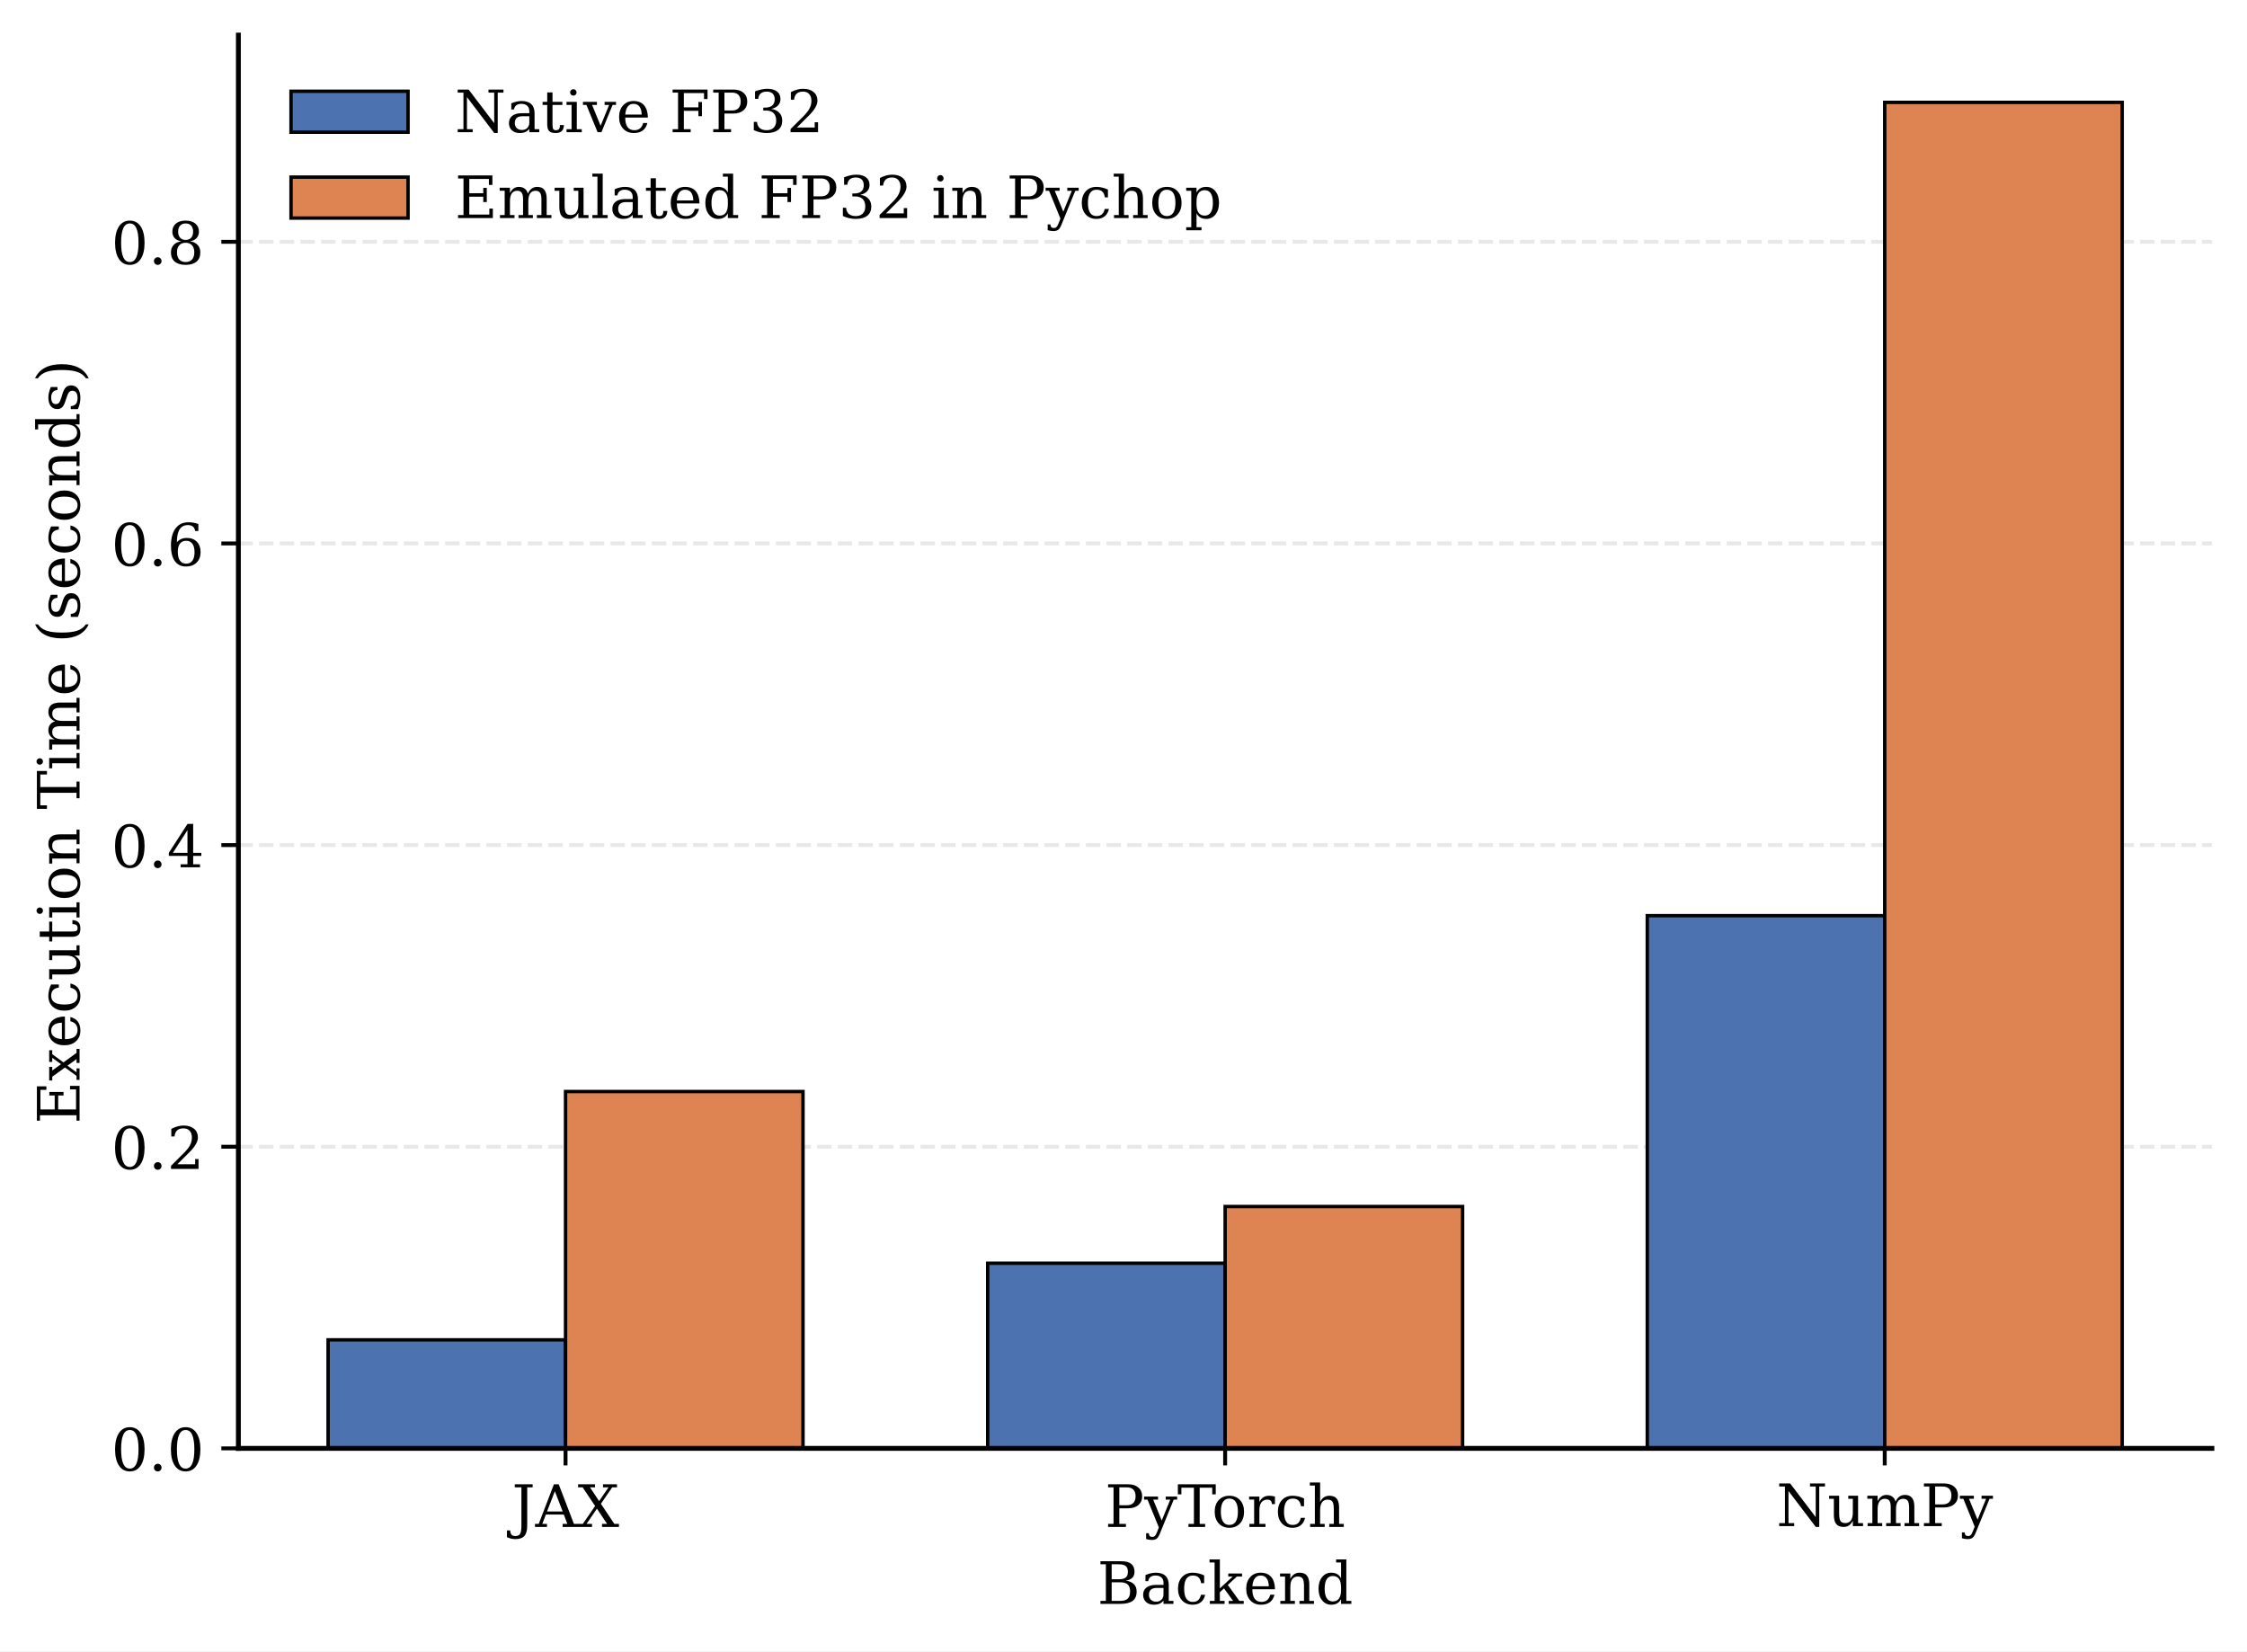
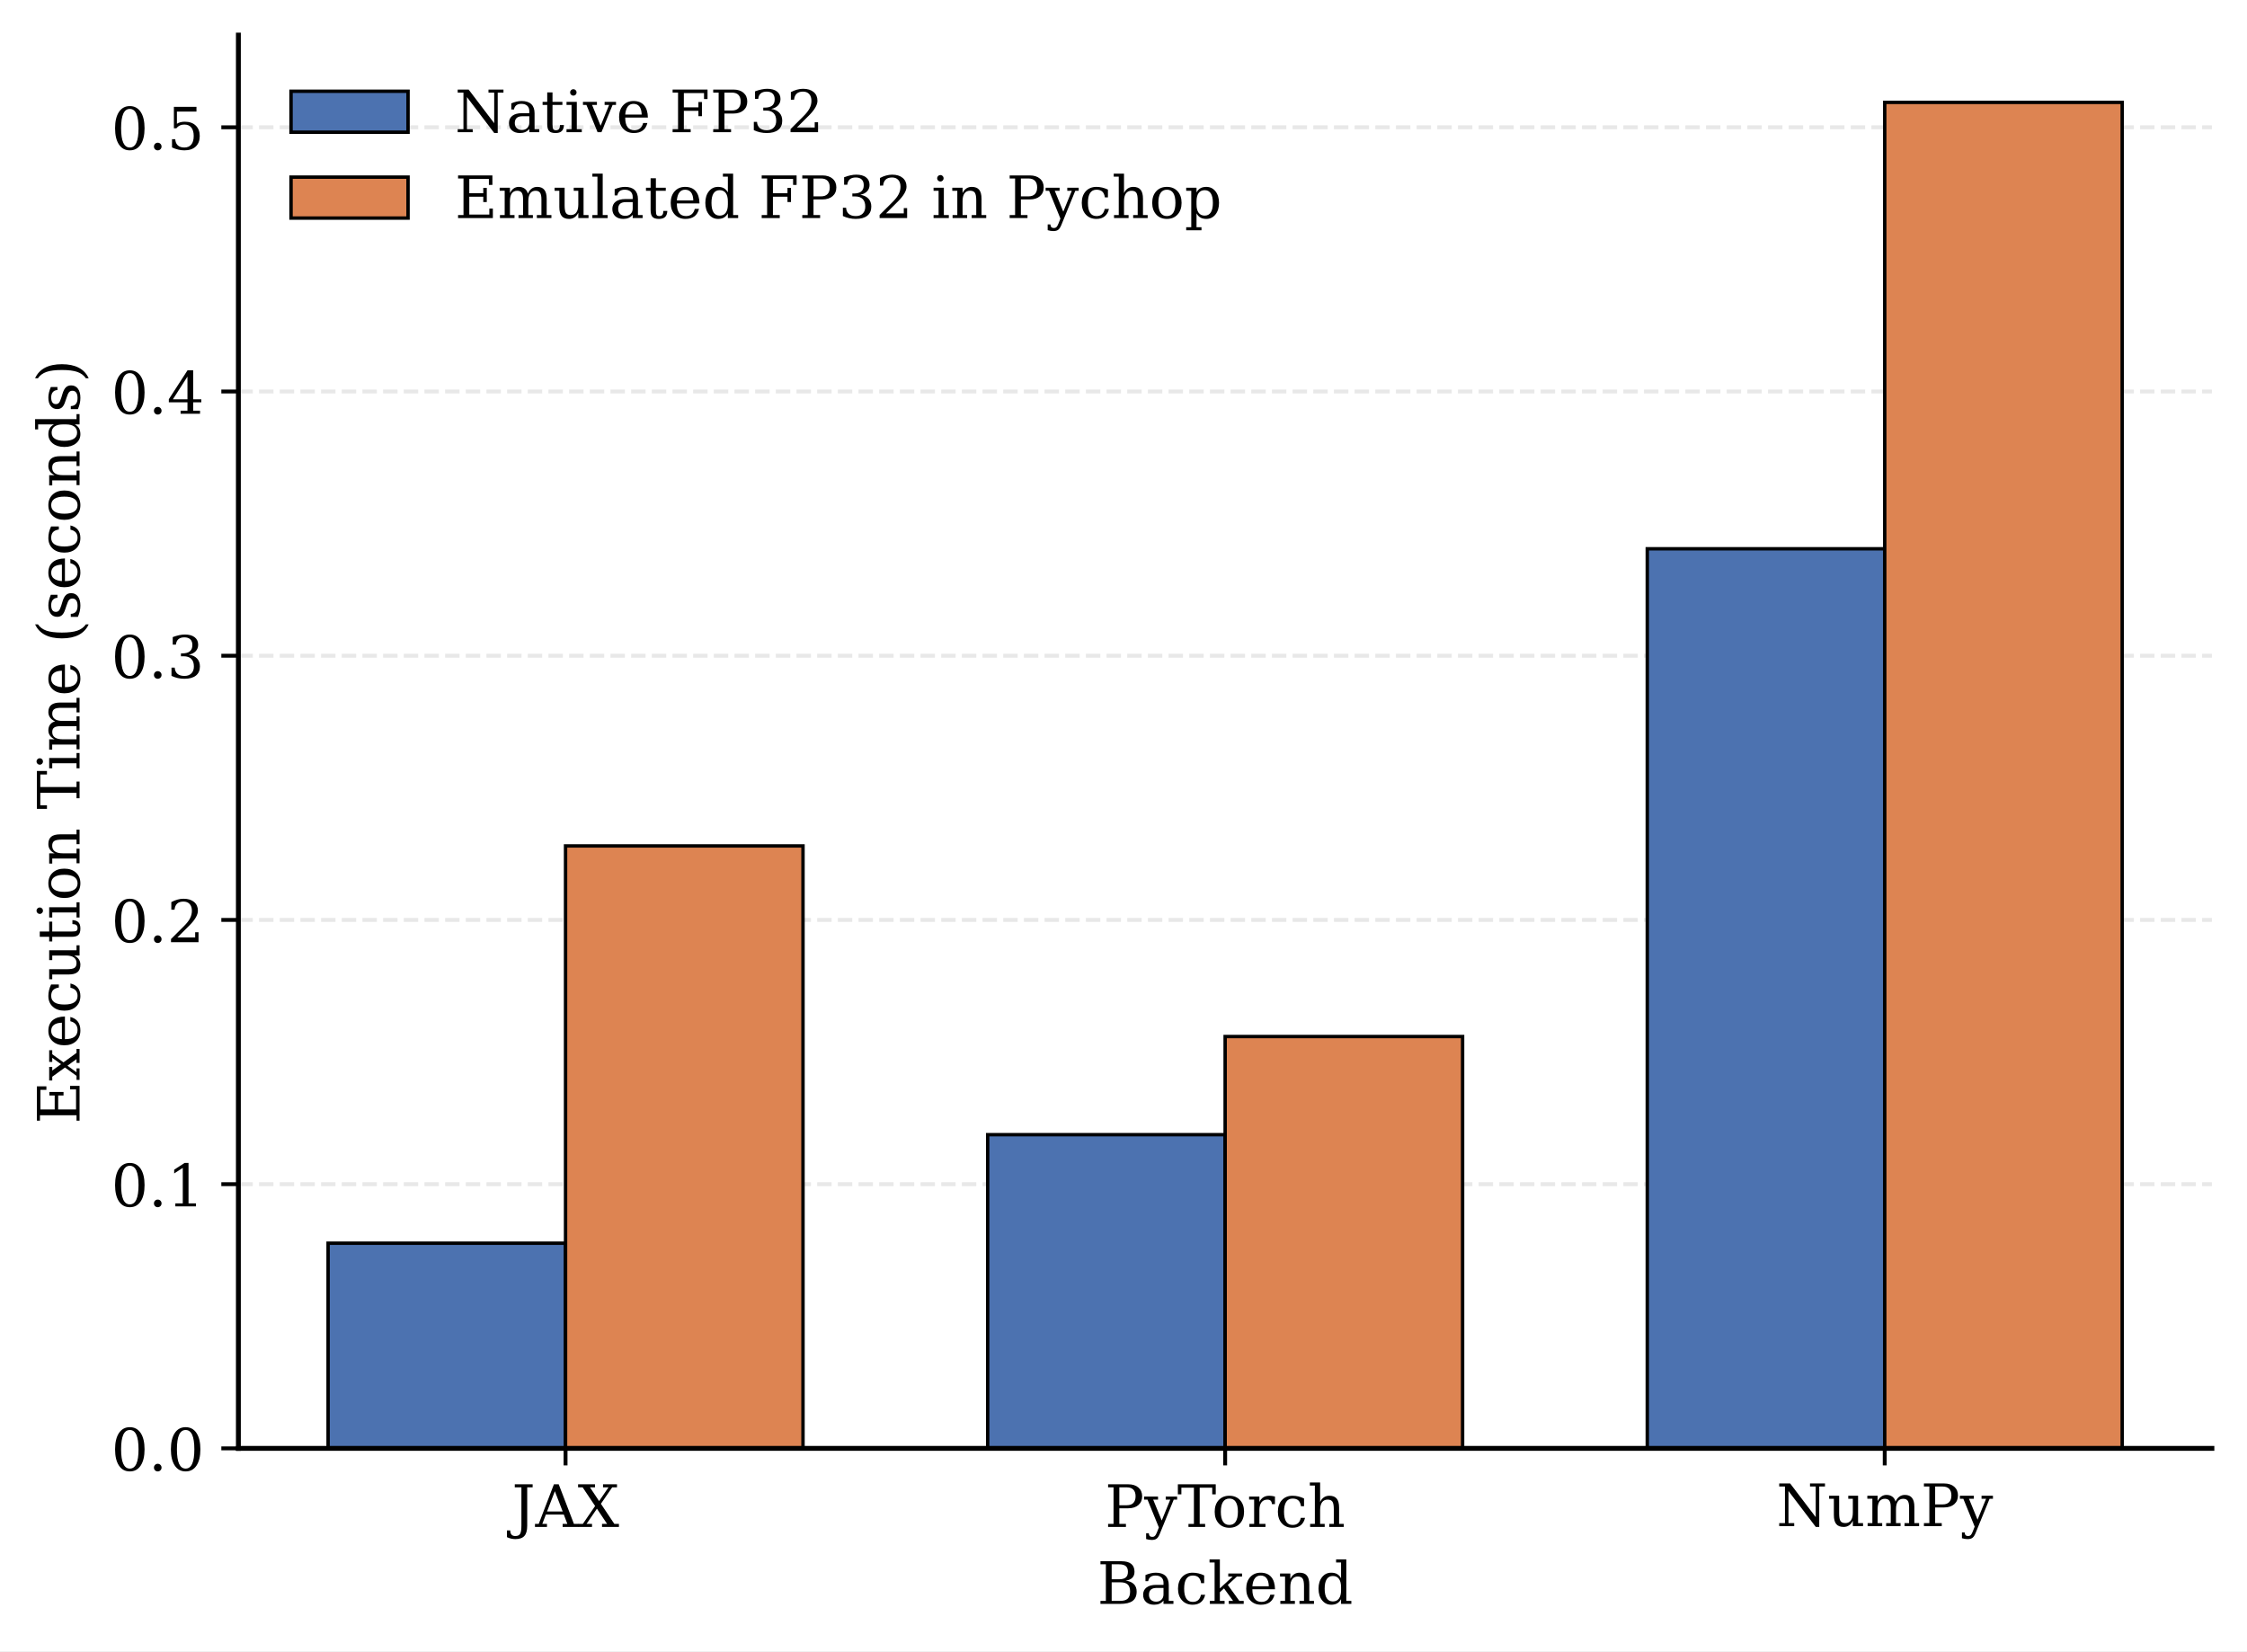
<svg xmlns="http://www.w3.org/2000/svg" xmlns:xlink="http://www.w3.org/1999/xlink" width="460.907pt" height="338.687pt" viewBox="0 0 460.907 338.687" version="1.1">
  <defs>
    <style type="text/css">*{stroke-linejoin: round; stroke-linecap: butt}</style>
  </defs>
  <g id="figure_1">
    <g id="patch_1">
      <path d="M 0 338.687  L 460.907 338.687  L 460.907 0  L 0 0  z " style="fill: #ffffff" />
    </g>
    <g id="axes_1">
      <g id="patch_2">
        <path d="M 48.898 297.089  L 453.707 297.089  L 453.707 7.2  L 48.898 7.2  z " style="fill: #ffffff" />
      </g>
      <g id="matplotlib.axis_1">
        <g id="xtick_1">
          <g id="line2d_1">
            <defs>
-               <path id="md83a5a7b85" d="M 0 0  L 0 3.5  " style="stroke: #000000; stroke-width: 0.8" />
-             </defs>
-             <g>
-               <use xlink:href="#md83a5a7b85" x="116.005" y="297.089" style="stroke: #000000; stroke-width: 0.8" />
+               <path id="mfe5798278b" d="M 0 0  L 0 3.5  " style="stroke: #000000; stroke-width: 0.8" />
+             </defs>
+             <g>
+               <use xlink:href="#mfe5798278b" x="116.005" y="297.089" style="stroke: #000000; stroke-width: 0.8" />
            </g>
          </g>
          <g id="text_1">
            <g transform="translate(104.9949 313.2069) scale(0.12 -0.12)">
              <defs>
                <path id="DejaVuSerif-4a" d="M -538 -1119  L -538 -384  L -181 -384  Q -172 -694 -34 -845  Q 103 -997 378 -997  Q 750 -997 897 -762  Q 1044 -528 1044 153  L 1044 4331  L 319 4331  L 319 4666  L 2272 4666  L 2272 4331  L 1678 4331  L 1678 128  Q 1678 -644 1368 -987  Q 1059 -1331 372 -1331  Q 150 -1331 -79 -1278  Q -309 -1225 -538 -1119  z " transform="scale(0.015625)" />
                <path id="DejaVuSerif-41" d="M 1281 1691  L 2994 1691  L 2138 3909  L 1281 1691  z M -38 0  L -38 331  L 372 331  L 2034 4666  L 2559 4666  L 4225 331  L 4684 331  L 4684 0  L 2988 0  L 2988 331  L 3506 331  L 3116 1356  L 1153 1356  L 763 331  L 1275 331  L 1275 0  L -38 0  z " transform="scale(0.015625)" />
                <path id="DejaVuSerif-58" d="M 2119 1997  L 978 331  L 1581 331  L 1581 0  L 38 0  L 38 331  L 575 331  L 1919 2291  L 556 4331  L 56 4331  L 56 4666  L 1906 4666  L 1906 4331  L 1356 4331  L 2356 2828  L 3384 4331  L 2784 4331  L 2784 4666  L 4313 4666  L 4313 4331  L 3788 4331  L 2553 2534  L 4025 331  L 4525 331  L 4525 0  L 2675 0  L 2675 331  L 3231 331  L 2119 1997  z " transform="scale(0.015625)" />
              </defs>
              <use xlink:href="#DejaVuSerif-4a" />
              <use xlink:href="#DejaVuSerif-41" transform="translate(40.08789 0)" />
              <use xlink:href="#DejaVuSerif-58" transform="translate(112.3047 0)" />
            </g>
          </g>
        </g>
        <g id="xtick_2">
          <g id="line2d_2">
            <g>
-               <use xlink:href="#md83a5a7b85" x="251.302" y="297.089" style="stroke: #000000; stroke-width: 0.8" />
+               <use xlink:href="#mfe5798278b" x="251.302" y="297.089" style="stroke: #000000; stroke-width: 0.8" />
            </g>
          </g>
          <g id="text_2">
            <g transform="translate(226.6337 313.2069) scale(0.12 -0.12)">
              <defs>
                <path id="DejaVuSerif-50" d="M 1581 2375  L 2406 2375  Q 2872 2375 3115 2626  Q 3359 2878 3359 3353  Q 3359 3831 3115 4081  Q 2872 4331 2406 4331  L 1581 4331  L 1581 2375  z M 353 0  L 353 331  L 947 331  L 947 4331  L 353 4331  L 353 4666  L 2559 4666  Q 3259 4666 3668 4311  Q 4078 3956 4078 3353  Q 4078 2753 3668 2397  Q 3259 2041 2559 2041  L 1581 2041  L 1581 331  L 2303 331  L 2303 0  L 353 0  z " transform="scale(0.015625)" />
                <path id="DejaVuSerif-79" d="M 1381 -609  L 1600 -56  L 359 2988  L -19 2988  L -19 3322  L 1509 3322  L 1509 2988  L 978 2988  L 1913 703  L 2847 2988  L 2350 2988  L 2350 3322  L 3597 3322  L 3597 2988  L 3225 2988  L 1703 -750  Q 1547 -1138 1356 -1280  Q 1166 -1422 819 -1422  Q 672 -1422 517 -1397  Q 363 -1372 206 -1325  L 206 -691  L 500 -691  Q 519 -903 608 -995  Q 697 -1088 884 -1088  Q 1056 -1088 1161 -992  Q 1266 -897 1381 -609  z " transform="scale(0.015625)" />
                <path id="DejaVuSerif-54" d="M 1222 0  L 1222 331  L 1819 331  L 1819 4294  L 447 4294  L 447 3566  L 63 3566  L 63 4666  L 4206 4666  L 4206 3566  L 3822 3566  L 3822 4294  L 2450 4294  L 2450 331  L 3047 331  L 3047 0  L 1222 0  z " transform="scale(0.015625)" />
                <path id="DejaVuSerif-6f" d="M 1925 219  Q 2388 219 2623 584  Q 2859 950 2859 1663  Q 2859 2375 2623 2739  Q 2388 3103 1925 3103  Q 1463 3103 1227 2739  Q 991 2375 991 1663  Q 991 950 1228 584  Q 1466 219 1925 219  z M 1925 -91  Q 1200 -91 759 389  Q 319 869 319 1663  Q 319 2456 758 2934  Q 1197 3413 1925 3413  Q 2653 3413 3092 2934  Q 3531 2456 3531 1663  Q 3531 869 3092 389  Q 2653 -91 1925 -91  z " transform="scale(0.015625)" />
                <path id="DejaVuSerif-72" d="M 3059 3328  L 3059 2497  L 2728 2497  Q 2713 2744 2591 2866  Q 2469 2988 2234 2988  Q 1809 2988 1582 2694  Q 1356 2400 1356 1850  L 1356 331  L 2022 331  L 2022 0  L 263 0  L 263 331  L 781 331  L 781 2994  L 231 2994  L 231 3322  L 1356 3322  L 1356 2731  Q 1525 3078 1790 3245  Q 2056 3413 2438 3413  Q 2578 3413 2733 3391  Q 2888 3369 3059 3328  z " transform="scale(0.015625)" />
                <path id="DejaVuSerif-63" d="M 3291 997  Q 3169 466 2822 187  Q 2475 -91 1925 -91  Q 1200 -91 759 389  Q 319 869 319 1663  Q 319 2459 759 2936  Q 1200 3413 1925 3413  Q 2241 3413 2553 3339  Q 2866 3266 3181 3116  L 3181 2266  L 2847 2266  Q 2781 2703 2561 2903  Q 2341 3103 1931 3103  Q 1466 3103 1228 2742  Q 991 2381 991 1663  Q 991 944 1227 581  Q 1463 219 1931 219  Q 2303 219 2525 412  Q 2747 606 2828 997  L 3291 997  z " transform="scale(0.015625)" />
                <path id="DejaVuSerif-68" d="M 263 0  L 263 331  L 781 331  L 781 4531  L 231 4531  L 231 4863  L 1356 4863  L 1356 2731  Q 1516 3069 1770 3241  Q 2025 3413 2363 3413  Q 2913 3413 3172 3097  Q 3431 2781 3431 2113  L 3431 331  L 3944 331  L 3944 0  L 2356 0  L 2356 331  L 2853 331  L 2853 1931  Q 2853 2541 2704 2764  Q 2556 2988 2175 2988  Q 1775 2988 1565 2697  Q 1356 2406 1356 1850  L 1356 331  L 1856 331  L 1856 0  L 263 0  z " transform="scale(0.015625)" />
              </defs>
              <use xlink:href="#DejaVuSerif-50" />
              <use xlink:href="#DejaVuSerif-79" transform="translate(67.28516 0)" />
              <use xlink:href="#DejaVuSerif-54" transform="translate(123.7793 0)" />
              <use xlink:href="#DejaVuSerif-6f" transform="translate(182.7285 0)" />
              <use xlink:href="#DejaVuSerif-72" transform="translate(242.9336 0)" />
              <use xlink:href="#DejaVuSerif-63" transform="translate(290.7363 0)" />
              <use xlink:href="#DejaVuSerif-68" transform="translate(346.7422 0)" />
            </g>
          </g>
        </g>
        <g id="xtick_3">
          <g id="line2d_3">
            <g>
-               <use xlink:href="#md83a5a7b85" x="386.599" y="297.089" style="stroke: #000000; stroke-width: 0.8" />
+               <use xlink:href="#mfe5798278b" x="386.599" y="297.089" style="stroke: #000000; stroke-width: 0.8" />
            </g>
          </g>
          <g id="text_3">
            <g transform="translate(364.3685 313.0362) scale(0.12 -0.12)">
              <defs>
                <path id="DejaVuSerif-4e" d="M 313 0  L 313 331  L 941 331  L 941 4331  L 313 4331  L 313 4666  L 1509 4666  L 4306 984  L 4306 4331  L 3681 4331  L 3681 4666  L 5319 4666  L 5319 4331  L 4691 4331  L 4691 -91  L 4313 -91  L 1325 3841  L 1325 331  L 1953 331  L 1953 0  L 313 0  z " transform="scale(0.015625)" />
                <path id="DejaVuSerif-75" d="M 2266 3322  L 3341 3322  L 3341 331  L 3884 331  L 3884 0  L 2766 0  L 2766 588  Q 2606 256 2353 82  Q 2100 -91 1766 -91  Q 1213 -91 952 223  Q 691 538 691 1209  L 691 2988  L 172 2988  L 172 3322  L 1269 3322  L 1269 1388  Q 1269 781 1417 556  Q 1566 331 1947 331  Q 2347 331 2556 625  Q 2766 919 2766 1478  L 2766 2988  L 2266 2988  L 2266 3322  z " transform="scale(0.015625)" />
                <path id="DejaVuSerif-6d" d="M 3316 2675  Q 3481 3041 3739 3227  Q 3997 3413 4341 3413  Q 4863 3413 5119 3089  Q 5375 2766 5375 2113  L 5375 331  L 5894 331  L 5894 0  L 4300 0  L 4300 331  L 4800 331  L 4800 2047  Q 4800 2556 4650 2772  Q 4500 2988 4153 2988  Q 3769 2988 3567 2697  Q 3366 2406 3366 1850  L 3366 331  L 3866 331  L 3866 0  L 2291 0  L 2291 331  L 2791 331  L 2791 2069  Q 2791 2566 2641 2777  Q 2491 2988 2144 2988  Q 1759 2988 1557 2697  Q 1356 2406 1356 1850  L 1356 331  L 1856 331  L 1856 0  L 263 0  L 263 331  L 781 331  L 781 2994  L 231 2994  L 231 3322  L 1356 3322  L 1356 2731  Q 1516 3063 1762 3238  Q 2009 3413 2322 3413  Q 2709 3413 2968 3220  Q 3228 3028 3316 2675  z " transform="scale(0.015625)" />
              </defs>
              <use xlink:href="#DejaVuSerif-4e" />
              <use xlink:href="#DejaVuSerif-75" transform="translate(87.5 0)" />
              <use xlink:href="#DejaVuSerif-6d" transform="translate(151.9043 0)" />
              <use xlink:href="#DejaVuSerif-50" transform="translate(246.7285 0)" />
              <use xlink:href="#DejaVuSerif-79" transform="translate(314.0137 0)" />
            </g>
          </g>
        </g>
        <g id="text_4">
          <g transform="translate(225.0634 328.9912) scale(0.12 -0.12)">
            <defs>
              <path id="DejaVuSerif-42" d="M 1581 331  L 2516 331  Q 3078 331 3337 575  Q 3597 819 3597 1350  Q 3597 1878 3339 2120  Q 3081 2363 2516 2363  L 1581 2363  L 1581 331  z M 1581 2694  L 2375 2694  Q 2888 2694 3123 2891  Q 3359 3088 3359 3513  Q 3359 3941 3123 4136  Q 2888 4331 2375 4331  L 1581 4331  L 1581 2694  z M 353 0  L 353 331  L 947 331  L 947 4331  L 353 4331  L 353 4666  L 2656 4666  Q 3363 4666 3720 4377  Q 4078 4088 4078 3513  Q 4078 3097 3829 2850  Q 3581 2603 3103 2547  Q 3697 2472 4005 2167  Q 4313 1863 4313 1350  Q 4313 656 3875 328  Q 3438 0 2509 0  L 353 0  z " transform="scale(0.015625)" />
              <path id="DejaVuSerif-61" d="M 2547 1044  L 2547 1747  L 1806 1747  Q 1378 1747 1168 1562  Q 959 1378 959 997  Q 959 650 1171 447  Q 1384 244 1747 244  Q 2106 244 2326 466  Q 2547 688 2547 1044  z M 3122 2075  L 3122 331  L 3634 331  L 3634 0  L 2547 0  L 2547 359  Q 2356 128 2106 18  Q 1856 -91 1522 -91  Q 969 -91 644 203  Q 319 497 319 997  Q 319 1513 691 1797  Q 1063 2081 1741 2081  L 2547 2081  L 2547 2309  Q 2547 2688 2317 2895  Q 2088 3103 1672 3103  Q 1328 3103 1125 2947  Q 922 2791 872 2484  L 575 2484  L 575 3156  Q 875 3284 1158 3348  Q 1441 3413 1709 3413  Q 2400 3413 2761 3070  Q 3122 2728 3122 2075  z " transform="scale(0.015625)" />
              <path id="DejaVuSerif-6b" d="M 1831 0  L 219 0  L 219 331  L 738 331  L 738 4531  L 184 4531  L 184 4863  L 1313 4863  L 1313 1697  L 2713 2988  L 2234 2988  L 2234 3322  L 3738 3322  L 3738 2988  L 3169 2988  L 2181 2075  L 3444 331  L 3922 331  L 3922 0  L 2284 0  L 2284 331  L 2759 331  L 1766 1697  L 1313 1275  L 1313 331  L 1831 331  L 1831 0  z " transform="scale(0.015625)" />
              <path id="DejaVuSerif-65" d="M 3469 1600  L 991 1600  L 991 1575  Q 991 903 1244 561  Q 1497 219 1991 219  Q 2369 219 2611 417  Q 2853 616 2950 1006  L 3413 1006  Q 3275 459 2904 184  Q 2534 -91 1931 -91  Q 1203 -91 761 389  Q 319 869 319 1663  Q 319 2450 753 2931  Q 1188 3413 1894 3413  Q 2647 3413 3050 2948  Q 3453 2484 3469 1600  z M 2791 1931  Q 2772 2513 2545 2808  Q 2319 3103 1894 3103  Q 1497 3103 1269 2806  Q 1041 2509 991 1931  L 2791 1931  z " transform="scale(0.015625)" />
              <path id="DejaVuSerif-6e" d="M 263 0  L 263 331  L 781 331  L 781 2988  L 231 2988  L 231 3322  L 1356 3322  L 1356 2731  Q 1516 3069 1770 3241  Q 2025 3413 2363 3413  Q 2913 3413 3172 3097  Q 3431 2781 3431 2113  L 3431 331  L 3944 331  L 3944 0  L 2356 0  L 2356 331  L 2853 331  L 2853 1931  Q 2853 2541 2703 2767  Q 2553 2994 2175 2994  Q 1775 2994 1565 2701  Q 1356 2409 1356 1850  L 1356 331  L 1856 331  L 1856 0  L 263 0  z " transform="scale(0.015625)" />
              <path id="DejaVuSerif-64" d="M 3359 331  L 3909 331  L 3909 0  L 2784 0  L 2784 519  Q 2616 206 2355 57  Q 2094 -91 1709 -91  Q 1097 -91 708 395  Q 319 881 319 1663  Q 319 2444 706 2928  Q 1094 3413 1709 3413  Q 2094 3413 2355 3264  Q 2616 3116 2784 2803  L 2784 4531  L 2241 4531  L 2241 4863  L 3359 4863  L 3359 331  z M 2784 1497  L 2784 1825  Q 2784 2422 2554 2737  Q 2325 3053 1888 3053  Q 1444 3053 1217 2703  Q 991 2353 991 1663  Q 991 975 1217 622  Q 1444 269 1888 269  Q 2325 269 2554 583  Q 2784 897 2784 1497  z " transform="scale(0.015625)" />
            </defs>
            <use xlink:href="#DejaVuSerif-42" />
            <use xlink:href="#DejaVuSerif-61" transform="translate(73.48633 0)" />
            <use xlink:href="#DejaVuSerif-63" transform="translate(133.1055 0)" />
            <use xlink:href="#DejaVuSerif-6b" transform="translate(189.1113 0)" />
            <use xlink:href="#DejaVuSerif-65" transform="translate(249.707 0)" />
            <use xlink:href="#DejaVuSerif-6e" transform="translate(308.8867 0)" />
            <use xlink:href="#DejaVuSerif-64" transform="translate(373.291 0)" />
          </g>
        </g>
      </g>
      <g id="matplotlib.axis_2">
        <g id="ytick_1">
          <g id="line2d_4">
-             <path d="M 48.898 297.089  L 453.707 297.089  " clip-path="url(#pe4453cdf25)" style="fill: none; stroke-dasharray: 2.96,1.28; stroke-dashoffset: 0; stroke: #b0b0b0; stroke-opacity: 0.3; stroke-width: 0.8" />
+             <path d="M 48.898 297.089  L 453.707 297.089  " clip-path="url(#pbd58161777)" style="fill: none; stroke-dasharray: 2.96,1.28; stroke-dashoffset: 0; stroke: #b0b0b0; stroke-opacity: 0.3; stroke-width: 0.8" />
          </g>
          <g id="line2d_5">
            <defs>
-               <path id="m2c212d91ca" d="M 0 0  L -3.5 0  " style="stroke: #000000; stroke-width: 0.8" />
-             </defs>
-             <g>
-               <use xlink:href="#m2c212d91ca" x="48.898" y="297.089" style="stroke: #000000; stroke-width: 0.8" />
+               <path id="mf811b957e1" d="M 0 0  L -3.5 0  " style="stroke: #000000; stroke-width: 0.8" />
+             </defs>
+             <g>
+               <use xlink:href="#mf811b957e1" x="48.898" y="297.089" style="stroke: #000000; stroke-width: 0.8" />
            </g>
          </g>
          <g id="text_5">
            <g transform="translate(22.81375 301.6478) scale(0.12 -0.12)">
              <defs>
                <path id="DejaVuSerif-30" d="M 2034 219  Q 2513 219 2750 744  Q 2988 1269 2988 2328  Q 2988 3391 2750 3916  Q 2513 4441 2034 4441  Q 1556 4441 1318 3916  Q 1081 3391 1081 2328  Q 1081 1269 1318 744  Q 1556 219 2034 219  z M 2034 -91  Q 1275 -91 848 546  Q 422 1184 422 2328  Q 422 3475 848 4112  Q 1275 4750 2034 4750  Q 2797 4750 3222 4112  Q 3647 3475 3647 2328  Q 3647 1184 3222 546  Q 2797 -91 2034 -91  z " transform="scale(0.015625)" />
                <path id="DejaVuSerif-2e" d="M 603 325  Q 603 500 722 622  Q 841 744 1019 744  Q 1191 744 1312 622  Q 1434 500 1434 325  Q 1434 153 1312 31  Q 1191 -91 1019 -91  Q 841 -91 722 29  Q 603 150 603 325  z " transform="scale(0.015625)" />
              </defs>
              <use xlink:href="#DejaVuSerif-30" />
              <use xlink:href="#DejaVuSerif-2e" transform="translate(63.62305 0)" />
              <use xlink:href="#DejaVuSerif-30" transform="translate(95.41016 0)" />
            </g>
          </g>
        </g>
        <g id="ytick_2">
          <g id="line2d_6">
-             <path d="M 48.898 235.216  L 453.707 235.216  " clip-path="url(#pe4453cdf25)" style="fill: none; stroke-dasharray: 2.96,1.28; stroke-dashoffset: 0; stroke: #b0b0b0; stroke-opacity: 0.3; stroke-width: 0.8" />
+             <path d="M 48.898 242.893  L 453.707 242.893  " clip-path="url(#pbd58161777)" style="fill: none; stroke-dasharray: 2.96,1.28; stroke-dashoffset: 0; stroke: #b0b0b0; stroke-opacity: 0.3; stroke-width: 0.8" />
          </g>
          <g id="line2d_7">
            <g>
-               <use xlink:href="#m2c212d91ca" x="48.898" y="235.216" style="stroke: #000000; stroke-width: 0.8" />
+               <use xlink:href="#mf811b957e1" x="48.898" y="242.893" style="stroke: #000000; stroke-width: 0.8" />
            </g>
          </g>
          <g id="text_6">
-             <g transform="translate(22.81375 239.7755) scale(0.12 -0.12)">
-               <defs>
-                 <path id="DejaVuSerif-32" d="M 819 3553  L 469 3553  L 469 4384  Q 803 4563 1142 4656  Q 1481 4750 1806 4750  Q 2534 4750 2956 4397  Q 3378 4044 3378 3438  Q 3378 2753 2422 1800  Q 2347 1728 2309 1691  L 1131 513  L 3078 513  L 3078 1088  L 3444 1088  L 3444 0  L 434 0  L 434 341  L 1850 1753  Q 2319 2222 2519 2614  Q 2719 3006 2719 3438  Q 2719 3909 2473 4175  Q 2228 4441 1797 4441  Q 1350 4441 1106 4219  Q 863 3997 819 3553  z " transform="scale(0.015625)" />
-               </defs>
-               <use xlink:href="#DejaVuSerif-30" />
-               <use xlink:href="#DejaVuSerif-2e" transform="translate(63.62305 0)" />
-               <use xlink:href="#DejaVuSerif-32" transform="translate(95.41016 0)" />
+             <g transform="translate(22.81375 247.4519) scale(0.12 -0.12)">
+               <defs>
+                 <path id="DejaVuSerif-31" d="M 909 0  L 909 331  L 1722 331  L 1722 4213  L 781 3603  L 781 4013  L 1919 4750  L 2350 4750  L 2350 331  L 3163 331  L 3163 0  L 909 0  z " transform="scale(0.015625)" />
+               </defs>
+               <use xlink:href="#DejaVuSerif-30" />
+               <use xlink:href="#DejaVuSerif-2e" transform="translate(63.62305 0)" />
+               <use xlink:href="#DejaVuSerif-31" transform="translate(95.41016 0)" />
            </g>
          </g>
        </g>
        <g id="ytick_3">
          <g id="line2d_8">
-             <path d="M 48.898 173.344  L 453.707 173.344  " clip-path="url(#pe4453cdf25)" style="fill: none; stroke-dasharray: 2.96,1.28; stroke-dashoffset: 0; stroke: #b0b0b0; stroke-opacity: 0.3; stroke-width: 0.8" />
+             <path d="M 48.898 188.697  L 453.707 188.697  " clip-path="url(#pbd58161777)" style="fill: none; stroke-dasharray: 2.96,1.28; stroke-dashoffset: 0; stroke: #b0b0b0; stroke-opacity: 0.3; stroke-width: 0.8" />
          </g>
          <g id="line2d_9">
            <g>
-               <use xlink:href="#m2c212d91ca" x="48.898" y="173.344" style="stroke: #000000; stroke-width: 0.8" />
+               <use xlink:href="#mf811b957e1" x="48.898" y="188.697" style="stroke: #000000; stroke-width: 0.8" />
            </g>
          </g>
          <g id="text_7">
-             <g transform="translate(22.81375 177.9032) scale(0.12 -0.12)">
-               <defs>
-                 <path id="DejaVuSerif-34" d="M 2234 1581  L 2234 4063  L 641 1581  L 2234 1581  z M 3609 0  L 1484 0  L 1484 331  L 2234 331  L 2234 1247  L 197 1247  L 197 1588  L 2241 4750  L 2859 4750  L 2859 1581  L 3750 1581  L 3750 1247  L 2859 1247  L 2859 331  L 3609 331  L 3609 0  z " transform="scale(0.015625)" />
-               </defs>
-               <use xlink:href="#DejaVuSerif-30" />
-               <use xlink:href="#DejaVuSerif-2e" transform="translate(63.62305 0)" />
-               <use xlink:href="#DejaVuSerif-34" transform="translate(95.41016 0)" />
+             <g transform="translate(22.81375 193.2561) scale(0.12 -0.12)">
+               <defs>
+                 <path id="DejaVuSerif-32" d="M 819 3553  L 469 3553  L 469 4384  Q 803 4563 1142 4656  Q 1481 4750 1806 4750  Q 2534 4750 2956 4397  Q 3378 4044 3378 3438  Q 3378 2753 2422 1800  Q 2347 1728 2309 1691  L 1131 513  L 3078 513  L 3078 1088  L 3444 1088  L 3444 0  L 434 0  L 434 341  L 1850 1753  Q 2319 2222 2519 2614  Q 2719 3006 2719 3438  Q 2719 3909 2473 4175  Q 2228 4441 1797 4441  Q 1350 4441 1106 4219  Q 863 3997 819 3553  z " transform="scale(0.015625)" />
+               </defs>
+               <use xlink:href="#DejaVuSerif-30" />
+               <use xlink:href="#DejaVuSerif-2e" transform="translate(63.62305 0)" />
+               <use xlink:href="#DejaVuSerif-32" transform="translate(95.41016 0)" />
            </g>
          </g>
        </g>
        <g id="ytick_4">
          <g id="line2d_10">
-             <path d="M 48.898 111.472  L 453.707 111.472  " clip-path="url(#pe4453cdf25)" style="fill: none; stroke-dasharray: 2.96,1.28; stroke-dashoffset: 0; stroke: #b0b0b0; stroke-opacity: 0.3; stroke-width: 0.8" />
+             <path d="M 48.898 134.501  L 453.707 134.501  " clip-path="url(#pbd58161777)" style="fill: none; stroke-dasharray: 2.96,1.28; stroke-dashoffset: 0; stroke: #b0b0b0; stroke-opacity: 0.3; stroke-width: 0.8" />
          </g>
          <g id="line2d_11">
            <g>
-               <use xlink:href="#m2c212d91ca" x="48.898" y="111.472" style="stroke: #000000; stroke-width: 0.8" />
+               <use xlink:href="#mf811b957e1" x="48.898" y="134.501" style="stroke: #000000; stroke-width: 0.8" />
            </g>
          </g>
          <g id="text_8">
-             <g transform="translate(22.81375 116.0308) scale(0.12 -0.12)">
-               <defs>
-                 <path id="DejaVuSerif-36" d="M 2094 219  Q 2534 219 2771 542  Q 3009 866 3009 1472  Q 3009 2078 2771 2401  Q 2534 2725 2094 2725  Q 1647 2725 1412 2412  Q 1178 2100 1178 1509  Q 1178 888 1415 553  Q 1653 219 2094 219  z M 1075 2569  Q 1288 2803 1556 2918  Q 1825 3034 2163 3034  Q 2859 3034 3264 2615  Q 3669 2197 3669 1472  Q 3669 763 3233 336  Q 2797 -91 2069 -91  Q 1278 -91 853 498  Q 428 1088 428 2181  Q 428 3406 931 4078  Q 1434 4750 2350 4750  Q 2597 4750 2869 4703  Q 3141 4656 3425 4563  L 3425 3794  L 3072 3794  Q 3034 4109 2831 4275  Q 2628 4441 2284 4441  Q 1678 4441 1381 3981  Q 1084 3522 1075 2569  z " transform="scale(0.015625)" />
-               </defs>
-               <use xlink:href="#DejaVuSerif-30" />
-               <use xlink:href="#DejaVuSerif-2e" transform="translate(63.62305 0)" />
-               <use xlink:href="#DejaVuSerif-36" transform="translate(95.41016 0)" />
+             <g transform="translate(22.81375 139.0602) scale(0.12 -0.12)">
+               <defs>
+                 <path id="DejaVuSerif-33" d="M 622 4469  Q 988 4606 1323 4678  Q 1659 4750 1953 4750  Q 2638 4750 3022 4454  Q 3406 4159 3406 3634  Q 3406 3213 3140 2930  Q 2875 2647 2388 2547  Q 2963 2466 3280 2130  Q 3597 1794 3597 1259  Q 3597 606 3158 257  Q 2719 -91 1894 -91  Q 1528 -91 1179 -12  Q 831 66 488 225  L 488 1131  L 838 1131  Q 869 681 1141 450  Q 1413 219 1906 219  Q 2384 219 2661 495  Q 2938 772 2938 1253  Q 2938 1803 2653 2086  Q 2369 2369 1819 2369  L 1522 2369  L 1522 2688  L 1678 2688  Q 2225 2688 2498 2914  Q 2772 3141 2772 3597  Q 2772 4006 2547 4223  Q 2322 4441 1900 4441  Q 1478 4441 1245 4241  Q 1013 4041 972 3647  L 622 3647  L 622 4469  z " transform="scale(0.015625)" />
+               </defs>
+               <use xlink:href="#DejaVuSerif-30" />
+               <use xlink:href="#DejaVuSerif-2e" transform="translate(63.62305 0)" />
+               <use xlink:href="#DejaVuSerif-33" transform="translate(95.41016 0)" />
            </g>
          </g>
        </g>
        <g id="ytick_5">
          <g id="line2d_12">
-             <path d="M 48.898 49.599  L 453.707 49.599  " clip-path="url(#pe4453cdf25)" style="fill: none; stroke-dasharray: 2.96,1.28; stroke-dashoffset: 0; stroke: #b0b0b0; stroke-opacity: 0.3; stroke-width: 0.8" />
+             <path d="M 48.898 80.305  L 453.707 80.305  " clip-path="url(#pbd58161777)" style="fill: none; stroke-dasharray: 2.96,1.28; stroke-dashoffset: 0; stroke: #b0b0b0; stroke-opacity: 0.3; stroke-width: 0.8" />
          </g>
          <g id="line2d_13">
            <g>
-               <use xlink:href="#m2c212d91ca" x="48.898" y="49.599" style="stroke: #000000; stroke-width: 0.8" />
+               <use xlink:href="#mf811b957e1" x="48.898" y="80.305" style="stroke: #000000; stroke-width: 0.8" />
            </g>
          </g>
          <g id="text_9">
-             <g transform="translate(22.81375 54.15851) scale(0.12 -0.12)">
-               <defs>
-                 <path id="DejaVuSerif-38" d="M 2981 1275  Q 2981 1775 2732 2051  Q 2484 2328 2034 2328  Q 1584 2328 1336 2051  Q 1088 1775 1088 1275  Q 1088 772 1336 495  Q 1584 219 2034 219  Q 2484 219 2732 495  Q 2981 772 2981 1275  z M 2853 3541  Q 2853 3966 2637 4203  Q 2422 4441 2034 4441  Q 1650 4441 1433 4203  Q 1216 3966 1216 3541  Q 1216 3113 1433 2875  Q 1650 2638 2034 2638  Q 2422 2638 2637 2875  Q 2853 3113 2853 3541  z M 2516 2484  Q 3047 2413 3344 2092  Q 3641 1772 3641 1275  Q 3641 619 3225 264  Q 2809 -91 2034 -91  Q 1263 -91 845 264  Q 428 619 428 1275  Q 428 1772 725 2092  Q 1022 2413 1556 2484  Q 1084 2569 832 2842  Q 581 3116 581 3541  Q 581 4103 968 4426  Q 1356 4750 2034 4750  Q 2713 4750 3100 4426  Q 3488 4103 3488 3541  Q 3488 3116 3236 2842  Q 2984 2569 2516 2484  z " transform="scale(0.015625)" />
-               </defs>
-               <use xlink:href="#DejaVuSerif-30" />
-               <use xlink:href="#DejaVuSerif-2e" transform="translate(63.62305 0)" />
-               <use xlink:href="#DejaVuSerif-38" transform="translate(95.41016 0)" />
-             </g>
-           </g>
-         </g>
-         <g id="text_10">
+             <g transform="translate(22.81375 84.86433) scale(0.12 -0.12)">
+               <defs>
+                 <path id="DejaVuSerif-34" d="M 2234 1581  L 2234 4063  L 641 1581  L 2234 1581  z M 3609 0  L 1484 0  L 1484 331  L 2234 331  L 2234 1247  L 197 1247  L 197 1588  L 2241 4750  L 2859 4750  L 2859 1581  L 3750 1581  L 3750 1247  L 2859 1247  L 2859 331  L 3609 331  L 3609 0  z " transform="scale(0.015625)" />
+               </defs>
+               <use xlink:href="#DejaVuSerif-30" />
+               <use xlink:href="#DejaVuSerif-2e" transform="translate(63.62305 0)" />
+               <use xlink:href="#DejaVuSerif-34" transform="translate(95.41016 0)" />
+             </g>
+           </g>
+         </g>
+         <g id="ytick_6">
+           <g id="line2d_14">
+             <path d="M 48.898 26.109  L 453.707 26.109  " clip-path="url(#pbd58161777)" style="fill: none; stroke-dasharray: 2.96,1.28; stroke-dashoffset: 0; stroke: #b0b0b0; stroke-opacity: 0.3; stroke-width: 0.8" />
+           </g>
+           <g id="line2d_15">
+             <g>
+               <use xlink:href="#mf811b957e1" x="48.898" y="26.109" style="stroke: #000000; stroke-width: 0.8" />
+             </g>
+           </g>
+           <g id="text_10">
+             <g transform="translate(22.81375 30.66846) scale(0.12 -0.12)">
+               <defs>
+                 <path id="DejaVuSerif-35" d="M 3219 4666  L 3219 4153  L 1081 4153  L 1081 2816  Q 1244 2928 1461 2984  Q 1678 3041 1947 3041  Q 2703 3041 3140 2622  Q 3578 2203 3578 1478  Q 3578 738 3136 323  Q 2694 -91 1894 -91  Q 1572 -91 1234 -12  Q 897 66 544 225  L 544 1131  L 897 1131  Q 925 688 1179 453  Q 1434 219 1894 219  Q 2388 219 2653 544  Q 2919 869 2919 1478  Q 2919 2084 2655 2407  Q 2391 2731 1894 2731  Q 1613 2731 1398 2631  Q 1184 2531 1019 2322  L 750 2322  L 750 4666  L 3219 4666  z " transform="scale(0.015625)" />
+               </defs>
+               <use xlink:href="#DejaVuSerif-30" />
+               <use xlink:href="#DejaVuSerif-2e" transform="translate(63.62305 0)" />
+               <use xlink:href="#DejaVuSerif-35" transform="translate(95.41016 0)" />
+             </g>
+           </g>
+         </g>
+         <g id="text_11">
          <g transform="translate(16.31812 230.5344) rotate(-90) scale(0.12 -0.12)">
            <defs>
              <path id="DejaVuSerif-45" d="M 353 0  L 353 331  L 947 331  L 947 4331  L 353 4331  L 353 4666  L 4109 4666  L 4109 3628  L 3725 3628  L 3725 4281  L 1581 4281  L 1581 2719  L 3109 2719  L 3109 3303  L 3494 3303  L 3494 1753  L 3109 1753  L 3109 2338  L 1581 2338  L 1581 384  L 3775 384  L 3775 1038  L 4159 1038  L 4159 0  L 353 0  z " transform="scale(0.015625)" />
              <path id="DejaVuSerif-78" d="M 1863 2028  L 2559 2988  L 2113 2988  L 2113 3322  L 3391 3322  L 3391 2988  L 2950 2988  L 2059 1759  L 3097 331  L 3531 331  L 3531 0  L 1997 0  L 1997 331  L 2419 331  L 1697 1325  L 972 331  L 1403 331  L 1403 0  L 141 0  L 141 331  L 581 331  L 1497 1594  L 488 2988  L 78 2988  L 78 3322  L 1563 3322  L 1563 2988  L 1166 2988  L 1863 2028  z " transform="scale(0.015625)" />
              <path id="DejaVuSerif-74" d="M 691 2988  L 184 2988  L 184 3322  L 691 3322  L 691 4353  L 1269 4353  L 1269 3322  L 2350 3322  L 2350 2988  L 1269 2988  L 1269 878  Q 1269 456 1350 337  Q 1431 219 1650 219  Q 1875 219 1978 351  Q 2081 484 2088 781  L 2522 781  Q 2497 328 2275 118  Q 2053 -91 1600 -91  Q 1103 -91 897 129  Q 691 350 691 878  L 691 2988  z " transform="scale(0.015625)" />
              <path id="DejaVuSerif-69" d="M 622 4353  Q 622 4497 726 4603  Q 831 4709 978 4709  Q 1122 4709 1226 4603  Q 1331 4497 1331 4353  Q 1331 4206 1228 4103  Q 1125 4000 978 4000  Q 831 4000 726 4103  Q 622 4206 622 4353  z M 1356 331  L 1900 331  L 1900 0  L 231 0  L 231 331  L 781 331  L 781 2988  L 231 2988  L 231 3322  L 1356 3322  L 1356 331  z " transform="scale(0.015625)" />
              <path id="DejaVuSerif-20" transform="scale(0.015625)" />
              <path id="DejaVuSerif-28" d="M 2041 -997  Q 1281 -656 893 83  Q 506 822 506 1931  Q 506 3044 893 3783  Q 1281 4522 2041 4863  L 2041 4556  Q 1559 4225 1350 3623  Q 1141 3022 1141 1931  Q 1141 844 1350 242  Q 1559 -359 2041 -691  L 2041 -997  z " transform="scale(0.015625)" />
              <path id="DejaVuSerif-73" d="M 359 184  L 359 959  L 691 959  Q 703 588 923 403  Q 1144 219 1575 219  Q 1963 219 2166 364  Q 2369 509 2369 788  Q 2369 1006 2220 1140  Q 2072 1275 1594 1428  L 1178 1569  Q 750 1706 558 1912  Q 366 2119 366 2438  Q 366 2894 700 3153  Q 1034 3413 1625 3413  Q 1888 3413 2178 3344  Q 2469 3275 2778 3144  L 2778 2419  L 2447 2419  Q 2434 2741 2221 2922  Q 2009 3103 1644 3103  Q 1281 3103 1095 2975  Q 909 2847 909 2591  Q 909 2381 1050 2254  Q 1191 2128 1613 1997  L 2069 1856  Q 2541 1709 2748 1489  Q 2956 1269 2956 922  Q 2956 450 2595 179  Q 2234 -91 1600 -91  Q 1278 -91 972 -22  Q 666 47 359 184  z " transform="scale(0.015625)" />
              <path id="DejaVuSerif-29" d="M 453 -997  L 453 -691  Q 934 -359 1145 242  Q 1356 844 1356 1931  Q 1356 3022 1145 3623  Q 934 4225 453 4556  L 453 4863  Q 1216 4522 1603 3783  Q 1991 3044 1991 1931  Q 1991 822 1603 83  Q 1216 -656 453 -997  z " transform="scale(0.015625)" />
            </defs>
            <use xlink:href="#DejaVuSerif-45" />
            <use xlink:href="#DejaVuSerif-78" transform="translate(72.99805 0)" />
            <use xlink:href="#DejaVuSerif-65" transform="translate(129.3945 0)" />
            <use xlink:href="#DejaVuSerif-63" transform="translate(188.5742 0)" />
            <use xlink:href="#DejaVuSerif-75" transform="translate(244.5801 0)" />
            <use xlink:href="#DejaVuSerif-74" transform="translate(308.9844 0)" />
            <use xlink:href="#DejaVuSerif-69" transform="translate(349.1699 0)" />
            <use xlink:href="#DejaVuSerif-6f" transform="translate(381.1523 0)" />
            <use xlink:href="#DejaVuSerif-6e" transform="translate(441.3574 0)" />
            <use xlink:href="#DejaVuSerif-20" transform="translate(505.7617 0)" />
            <use xlink:href="#DejaVuSerif-54" transform="translate(537.5488 0)" />
            <use xlink:href="#DejaVuSerif-69" transform="translate(604.248 0)" />
            <use xlink:href="#DejaVuSerif-6d" transform="translate(636.2305 0)" />
            <use xlink:href="#DejaVuSerif-65" transform="translate(731.0547 0)" />
            <use xlink:href="#DejaVuSerif-20" transform="translate(790.2344 0)" />
            <use xlink:href="#DejaVuSerif-28" transform="translate(822.0215 0)" />
            <use xlink:href="#DejaVuSerif-73" transform="translate(861.0352 0)" />
            <use xlink:href="#DejaVuSerif-65" transform="translate(912.3535 0)" />
            <use xlink:href="#DejaVuSerif-63" transform="translate(971.5332 0)" />
            <use xlink:href="#DejaVuSerif-6f" transform="translate(1027.539 0)" />
            <use xlink:href="#DejaVuSerif-6e" transform="translate(1087.744 0)" />
            <use xlink:href="#DejaVuSerif-64" transform="translate(1152.148 0)" />
            <use xlink:href="#DejaVuSerif-73" transform="translate(1216.162 0)" />
            <use xlink:href="#DejaVuSerif-29" transform="translate(1267.48 0)" />
          </g>
        </g>
      </g>
      <g id="patch_3">
-         <path d="M 67.298 297.089  L 116.005 297.089  L 116.005 274.835  L 67.298 274.835  z " clip-path="url(#pe4453cdf25)" style="fill: #4c72b0; stroke: #000000; stroke-width: 0.7; stroke-linejoin: miter" />
+         <path d="M 67.298 297.089  L 116.005 297.089  L 116.005 255.007  L 67.298 255.007  z " clip-path="url(#pbd58161777)" style="fill: #4c72b0; stroke: #000000; stroke-width: 0.7; stroke-linejoin: miter" />
      </g>
      <g id="patch_4">
-         <path d="M 202.595 297.089  L 251.302 297.089  L 251.302 259.112  L 202.595 259.112  z " clip-path="url(#pe4453cdf25)" style="fill: #4c72b0; stroke: #000000; stroke-width: 0.7; stroke-linejoin: miter" />
+         <path d="M 202.595 297.089  L 251.302 297.089  L 251.302 232.742  L 202.595 232.742  z " clip-path="url(#pbd58161777)" style="fill: #4c72b0; stroke: #000000; stroke-width: 0.7; stroke-linejoin: miter" />
      </g>
      <g id="patch_5">
-         <path d="M 337.892 297.089  L 386.599 297.089  L 386.599 187.821  L 337.892 187.821  z " clip-path="url(#pe4453cdf25)" style="fill: #4c72b0; stroke: #000000; stroke-width: 0.7; stroke-linejoin: miter" />
+         <path d="M 337.892 297.089  L 386.599 297.089  L 386.599 112.563  L 337.892 112.563  z " clip-path="url(#pbd58161777)" style="fill: #4c72b0; stroke: #000000; stroke-width: 0.7; stroke-linejoin: miter" />
      </g>
      <g id="patch_6">
-         <path d="M 116.005 297.089  L 164.712 297.089  L 164.712 223.9  L 116.005 223.9  z " clip-path="url(#pe4453cdf25)" style="fill: #dd8452; stroke: #000000; stroke-width: 0.7; stroke-linejoin: miter" />
+         <path d="M 116.005 297.089  L 164.712 297.089  L 164.712 173.518  L 116.005 173.518  z " clip-path="url(#pbd58161777)" style="fill: #dd8452; stroke: #000000; stroke-width: 0.7; stroke-linejoin: miter" />
      </g>
      <g id="patch_7">
-         <path d="M 251.302 297.089  L 300.009 297.089  L 300.009 247.486  L 251.302 247.486  z " clip-path="url(#pe4453cdf25)" style="fill: #dd8452; stroke: #000000; stroke-width: 0.7; stroke-linejoin: miter" />
+         <path d="M 251.302 297.089  L 300.009 297.089  L 300.009 212.617  L 251.302 212.617  z " clip-path="url(#pbd58161777)" style="fill: #dd8452; stroke: #000000; stroke-width: 0.7; stroke-linejoin: miter" />
      </g>
      <g id="patch_8">
-         <path d="M 386.599 297.089  L 435.306 297.089  L 435.306 21.004  L 386.599 21.004  z " clip-path="url(#pe4453cdf25)" style="fill: #dd8452; stroke: #000000; stroke-width: 0.7; stroke-linejoin: miter" />
+         <path d="M 386.599 297.089  L 435.306 297.089  L 435.306 21.004  L 386.599 21.004  z " clip-path="url(#pbd58161777)" style="fill: #dd8452; stroke: #000000; stroke-width: 0.7; stroke-linejoin: miter" />
      </g>
      <g id="patch_9">
        <path d="M 48.898 297.089  L 48.898 7.2  " style="fill: none; stroke: #000000; stroke-linejoin: miter; stroke-linecap: square" />
      </g>
      <g id="patch_10">
        <path d="M 48.898 297.089  L 453.707 297.089  " style="fill: none; stroke: #000000; stroke-linejoin: miter; stroke-linecap: square" />
      </g>
      <g id="legend_1">
        <g id="patch_11">
          <path d="M 59.697 27.118  L 83.698 27.118  L 83.698 18.718  L 59.697 18.718  z " style="fill: #4c72b0; stroke: #000000; stroke-width: 0.7; stroke-linejoin: miter" />
        </g>
-         <g id="text_11">
+         <g id="text_12">
          <g transform="translate(93.2975 27.11812) scale(0.12 -0.12)">
            <defs>
              <path id="DejaVuSerif-76" d="M 1581 0  L 359 2988  L -19 2988  L -19 3322  L 1509 3322  L 1509 2988  L 978 2988  L 1913 703  L 2847 2988  L 2350 2988  L 2350 3322  L 3597 3322  L 3597 2988  L 3225 2988  L 2003 0  L 1581 0  z " transform="scale(0.015625)" />
              <path id="DejaVuSerif-46" d="M 353 0  L 353 331  L 947 331  L 947 4331  L 353 4331  L 353 4666  L 4172 4666  L 4172 3628  L 3788 3628  L 3788 4281  L 1581 4281  L 1581 2719  L 3175 2719  L 3175 3303  L 3559 3303  L 3559 1753  L 3175 1753  L 3175 2338  L 1581 2338  L 1581 331  L 2328 331  L 2328 0  L 353 0  z " transform="scale(0.015625)" />
-               <path id="DejaVuSerif-33" d="M 622 4469  Q 988 4606 1323 4678  Q 1659 4750 1953 4750  Q 2638 4750 3022 4454  Q 3406 4159 3406 3634  Q 3406 3213 3140 2930  Q 2875 2647 2388 2547  Q 2963 2466 3280 2130  Q 3597 1794 3597 1259  Q 3597 606 3158 257  Q 2719 -91 1894 -91  Q 1528 -91 1179 -12  Q 831 66 488 225  L 488 1131  L 838 1131  Q 869 681 1141 450  Q 1413 219 1906 219  Q 2384 219 2661 495  Q 2938 772 2938 1253  Q 2938 1803 2653 2086  Q 2369 2369 1819 2369  L 1522 2369  L 1522 2688  L 1678 2688  Q 2225 2688 2498 2914  Q 2772 3141 2772 3597  Q 2772 4006 2547 4223  Q 2322 4441 1900 4441  Q 1478 4441 1245 4241  Q 1013 4041 972 3647  L 622 3647  L 622 4469  z " transform="scale(0.015625)" />
            </defs>
            <use xlink:href="#DejaVuSerif-4e" />
            <use xlink:href="#DejaVuSerif-61" transform="translate(87.5 0)" />
            <use xlink:href="#DejaVuSerif-74" transform="translate(147.1191 0)" />
            <use xlink:href="#DejaVuSerif-69" transform="translate(187.3047 0)" />
            <use xlink:href="#DejaVuSerif-76" transform="translate(219.2871 0)" />
            <use xlink:href="#DejaVuSerif-65" transform="translate(275.7812 0)" />
            <use xlink:href="#DejaVuSerif-20" transform="translate(334.9609 0)" />
            <use xlink:href="#DejaVuSerif-46" transform="translate(366.748 0)" />
            <use xlink:href="#DejaVuSerif-50" transform="translate(436.1328 0)" />
            <use xlink:href="#DejaVuSerif-33" transform="translate(503.418 0)" />
            <use xlink:href="#DejaVuSerif-32" transform="translate(567.041 0)" />
          </g>
        </g>
        <g id="patch_12">
          <path d="M 59.697 44.732  L 83.698 44.732  L 83.698 36.332  L 59.697 36.332  z " style="fill: #dd8452; stroke: #000000; stroke-width: 0.7; stroke-linejoin: miter" />
        </g>
-         <g id="text_12">
+         <g id="text_13">
          <g transform="translate(93.2975 44.73188) scale(0.12 -0.12)">
            <defs>
              <path id="DejaVuSerif-6c" d="M 1313 331  L 1856 331  L 1856 0  L 184 0  L 184 331  L 738 331  L 738 4531  L 184 4531  L 184 4863  L 1313 4863  L 1313 331  z " transform="scale(0.015625)" />
              <path id="DejaVuSerif-70" d="M 1313 1825  L 1313 1497  Q 1313 897 1542 583  Q 1772 269 2209 269  Q 2650 269 2876 622  Q 3103 975 3103 1663  Q 3103 2353 2876 2703  Q 2650 3053 2209 3053  Q 1772 3053 1542 2737  Q 1313 2422 1313 1825  z M 738 2988  L 184 2988  L 184 3322  L 1313 3322  L 1313 2803  Q 1481 3116 1742 3264  Q 2003 3413 2388 3413  Q 3000 3413 3387 2928  Q 3775 2444 3775 1663  Q 3775 881 3387 395  Q 3000 -91 2388 -91  Q 2003 -91 1742 57  Q 1481 206 1313 519  L 1313 -997  L 1856 -997  L 1856 -1331  L 184 -1331  L 184 -997  L 738 -997  L 738 2988  z " transform="scale(0.015625)" />
            </defs>
            <use xlink:href="#DejaVuSerif-45" />
            <use xlink:href="#DejaVuSerif-6d" transform="translate(72.99805 0)" />
            <use xlink:href="#DejaVuSerif-75" transform="translate(167.8223 0)" />
            <use xlink:href="#DejaVuSerif-6c" transform="translate(232.2266 0)" />
            <use xlink:href="#DejaVuSerif-61" transform="translate(264.209 0)" />
            <use xlink:href="#DejaVuSerif-74" transform="translate(323.8281 0)" />
            <use xlink:href="#DejaVuSerif-65" transform="translate(364.0137 0)" />
            <use xlink:href="#DejaVuSerif-64" transform="translate(423.1934 0)" />
            <use xlink:href="#DejaVuSerif-20" transform="translate(487.207 0)" />
            <use xlink:href="#DejaVuSerif-46" transform="translate(518.9941 0)" />
            <use xlink:href="#DejaVuSerif-50" transform="translate(588.3789 0)" />
            <use xlink:href="#DejaVuSerif-33" transform="translate(655.6641 0)" />
            <use xlink:href="#DejaVuSerif-32" transform="translate(719.2871 0)" />
            <use xlink:href="#DejaVuSerif-20" transform="translate(782.9102 0)" />
            <use xlink:href="#DejaVuSerif-69" transform="translate(814.6973 0)" />
            <use xlink:href="#DejaVuSerif-6e" transform="translate(846.6797 0)" />
            <use xlink:href="#DejaVuSerif-20" transform="translate(911.084 0)" />
            <use xlink:href="#DejaVuSerif-50" transform="translate(942.8711 0)" />
            <use xlink:href="#DejaVuSerif-79" transform="translate(1010.156 0)" />
            <use xlink:href="#DejaVuSerif-63" transform="translate(1066.65 0)" />
            <use xlink:href="#DejaVuSerif-68" transform="translate(1122.656 0)" />
            <use xlink:href="#DejaVuSerif-6f" transform="translate(1187.061 0)" />
            <use xlink:href="#DejaVuSerif-70" transform="translate(1247.266 0)" />
          </g>
        </g>
      </g>
    </g>
  </g>
  <defs>
-     <clipPath id="pe4453cdf25">
+     <clipPath id="pbd58161777">
      <rect x="48.898" y="7.2" width="404.809" height="289.889" />
    </clipPath>
  </defs>
</svg>
